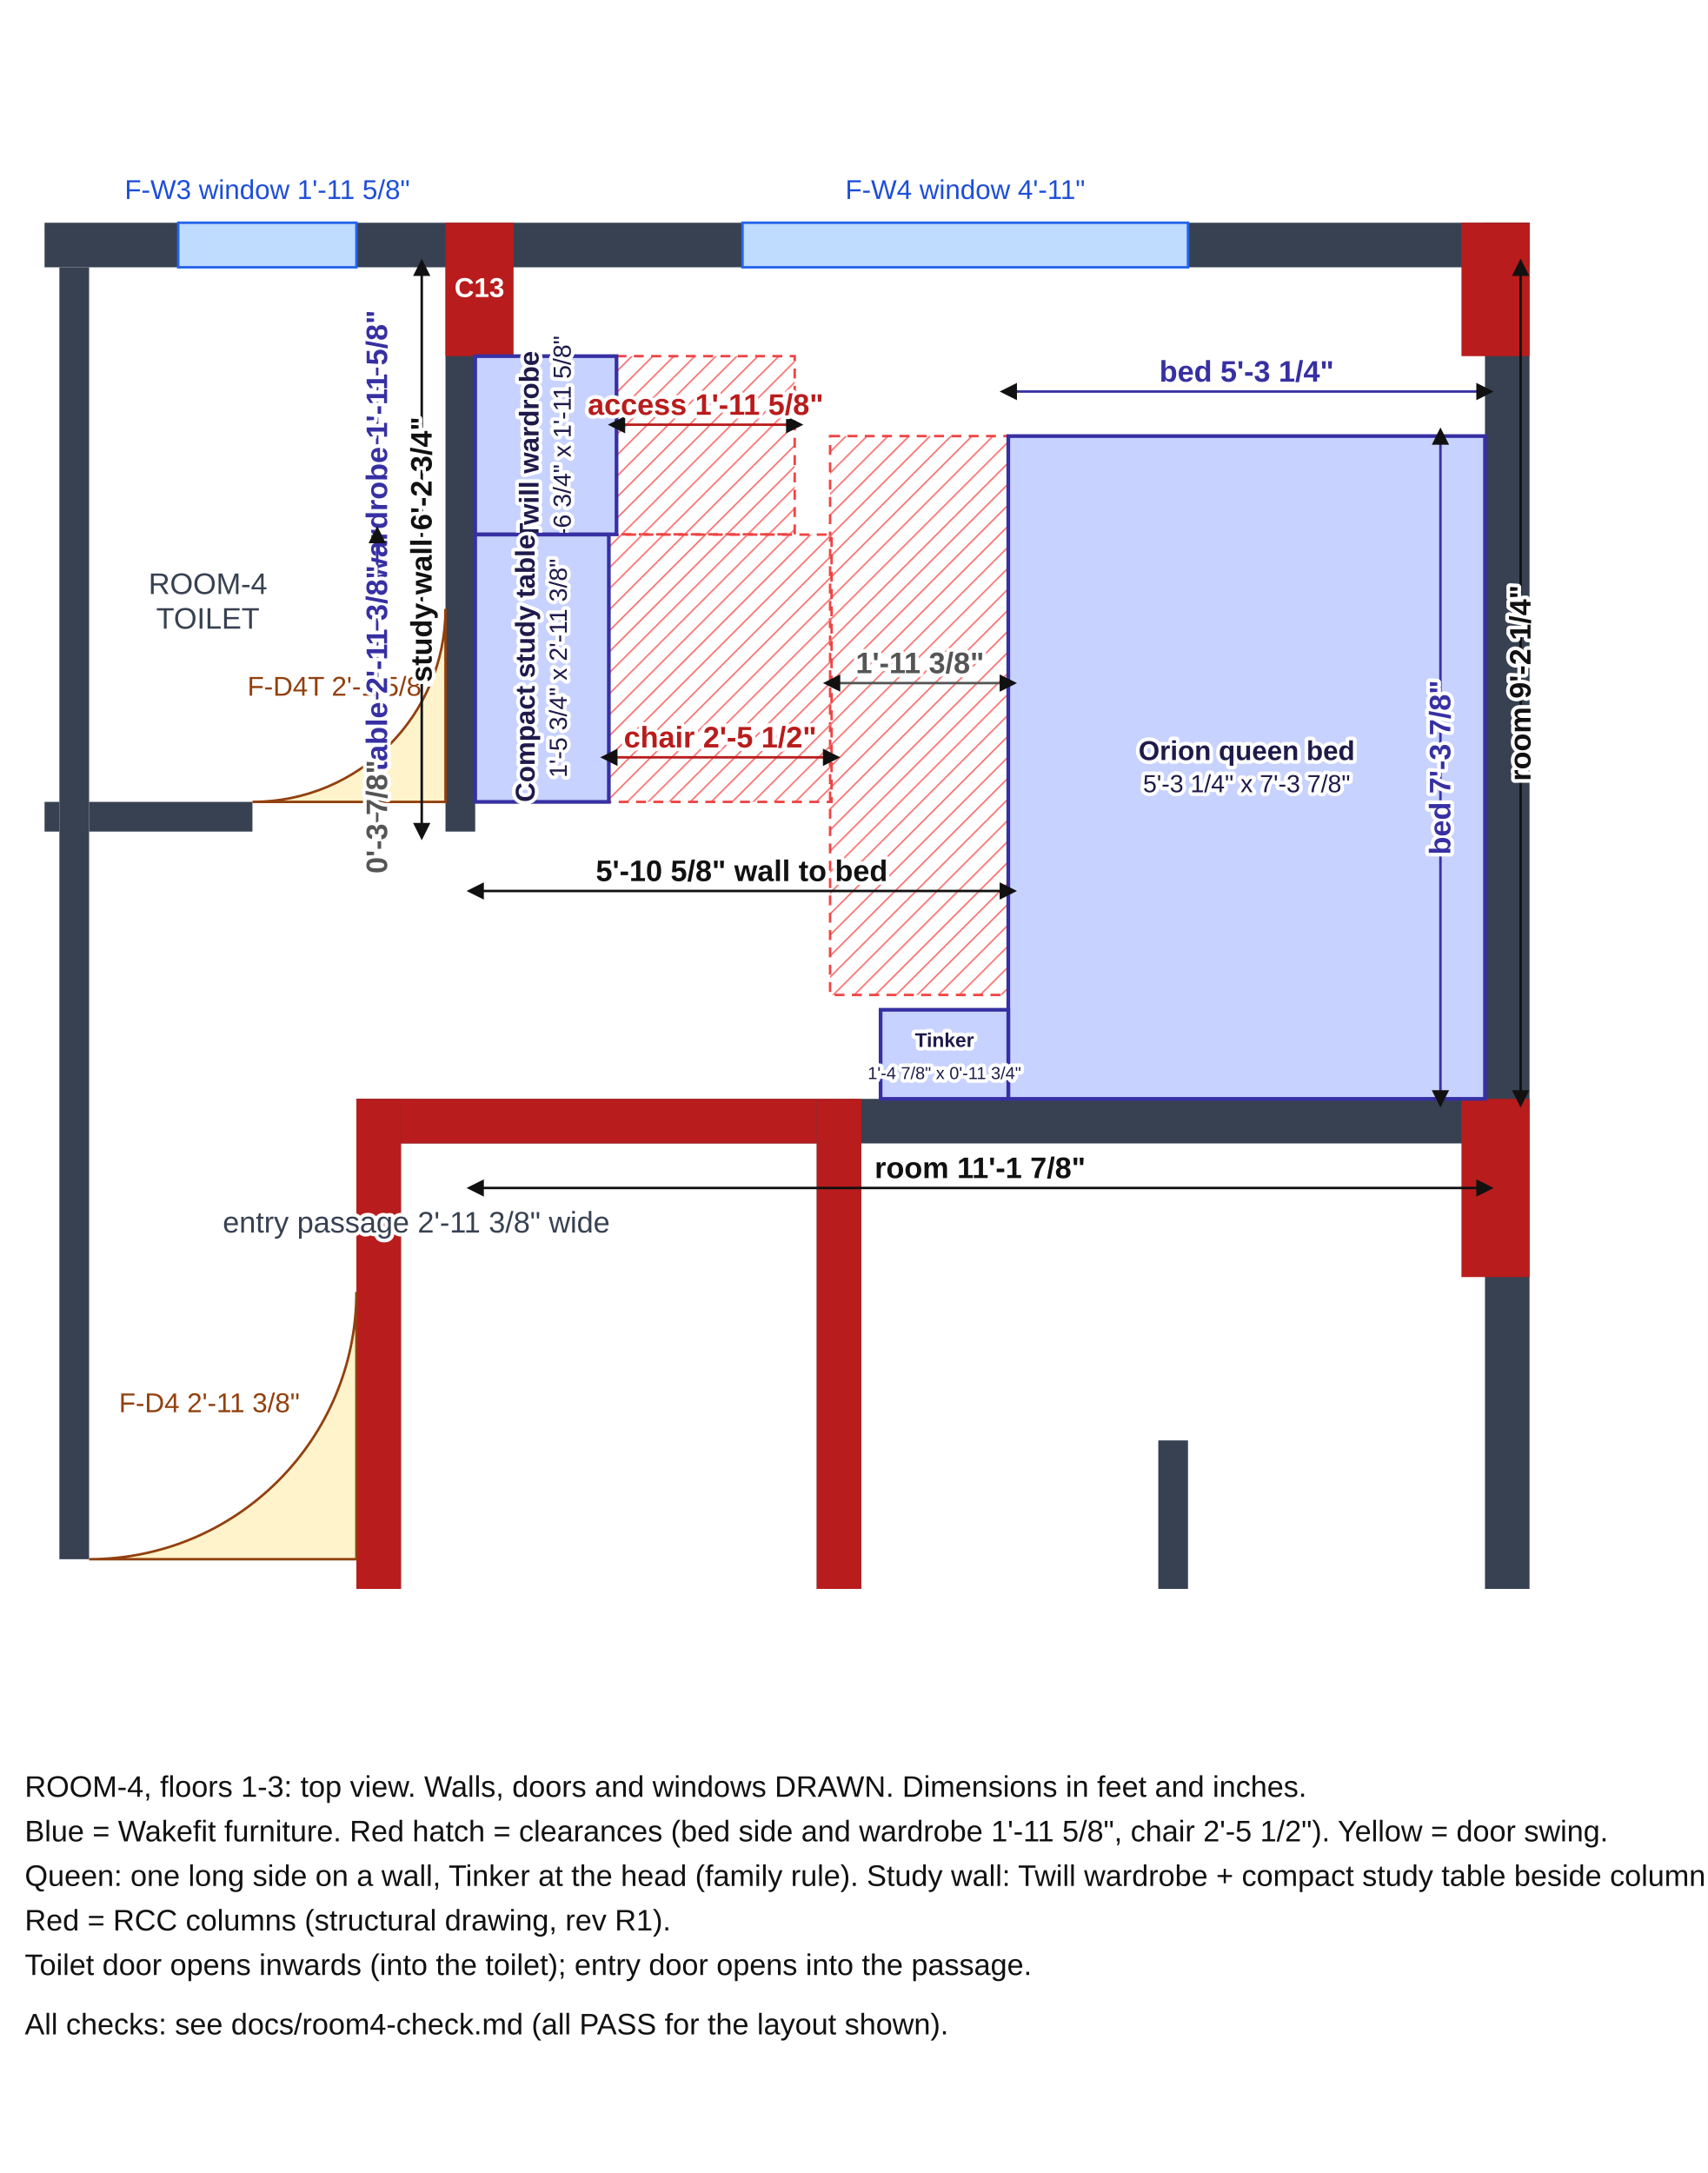
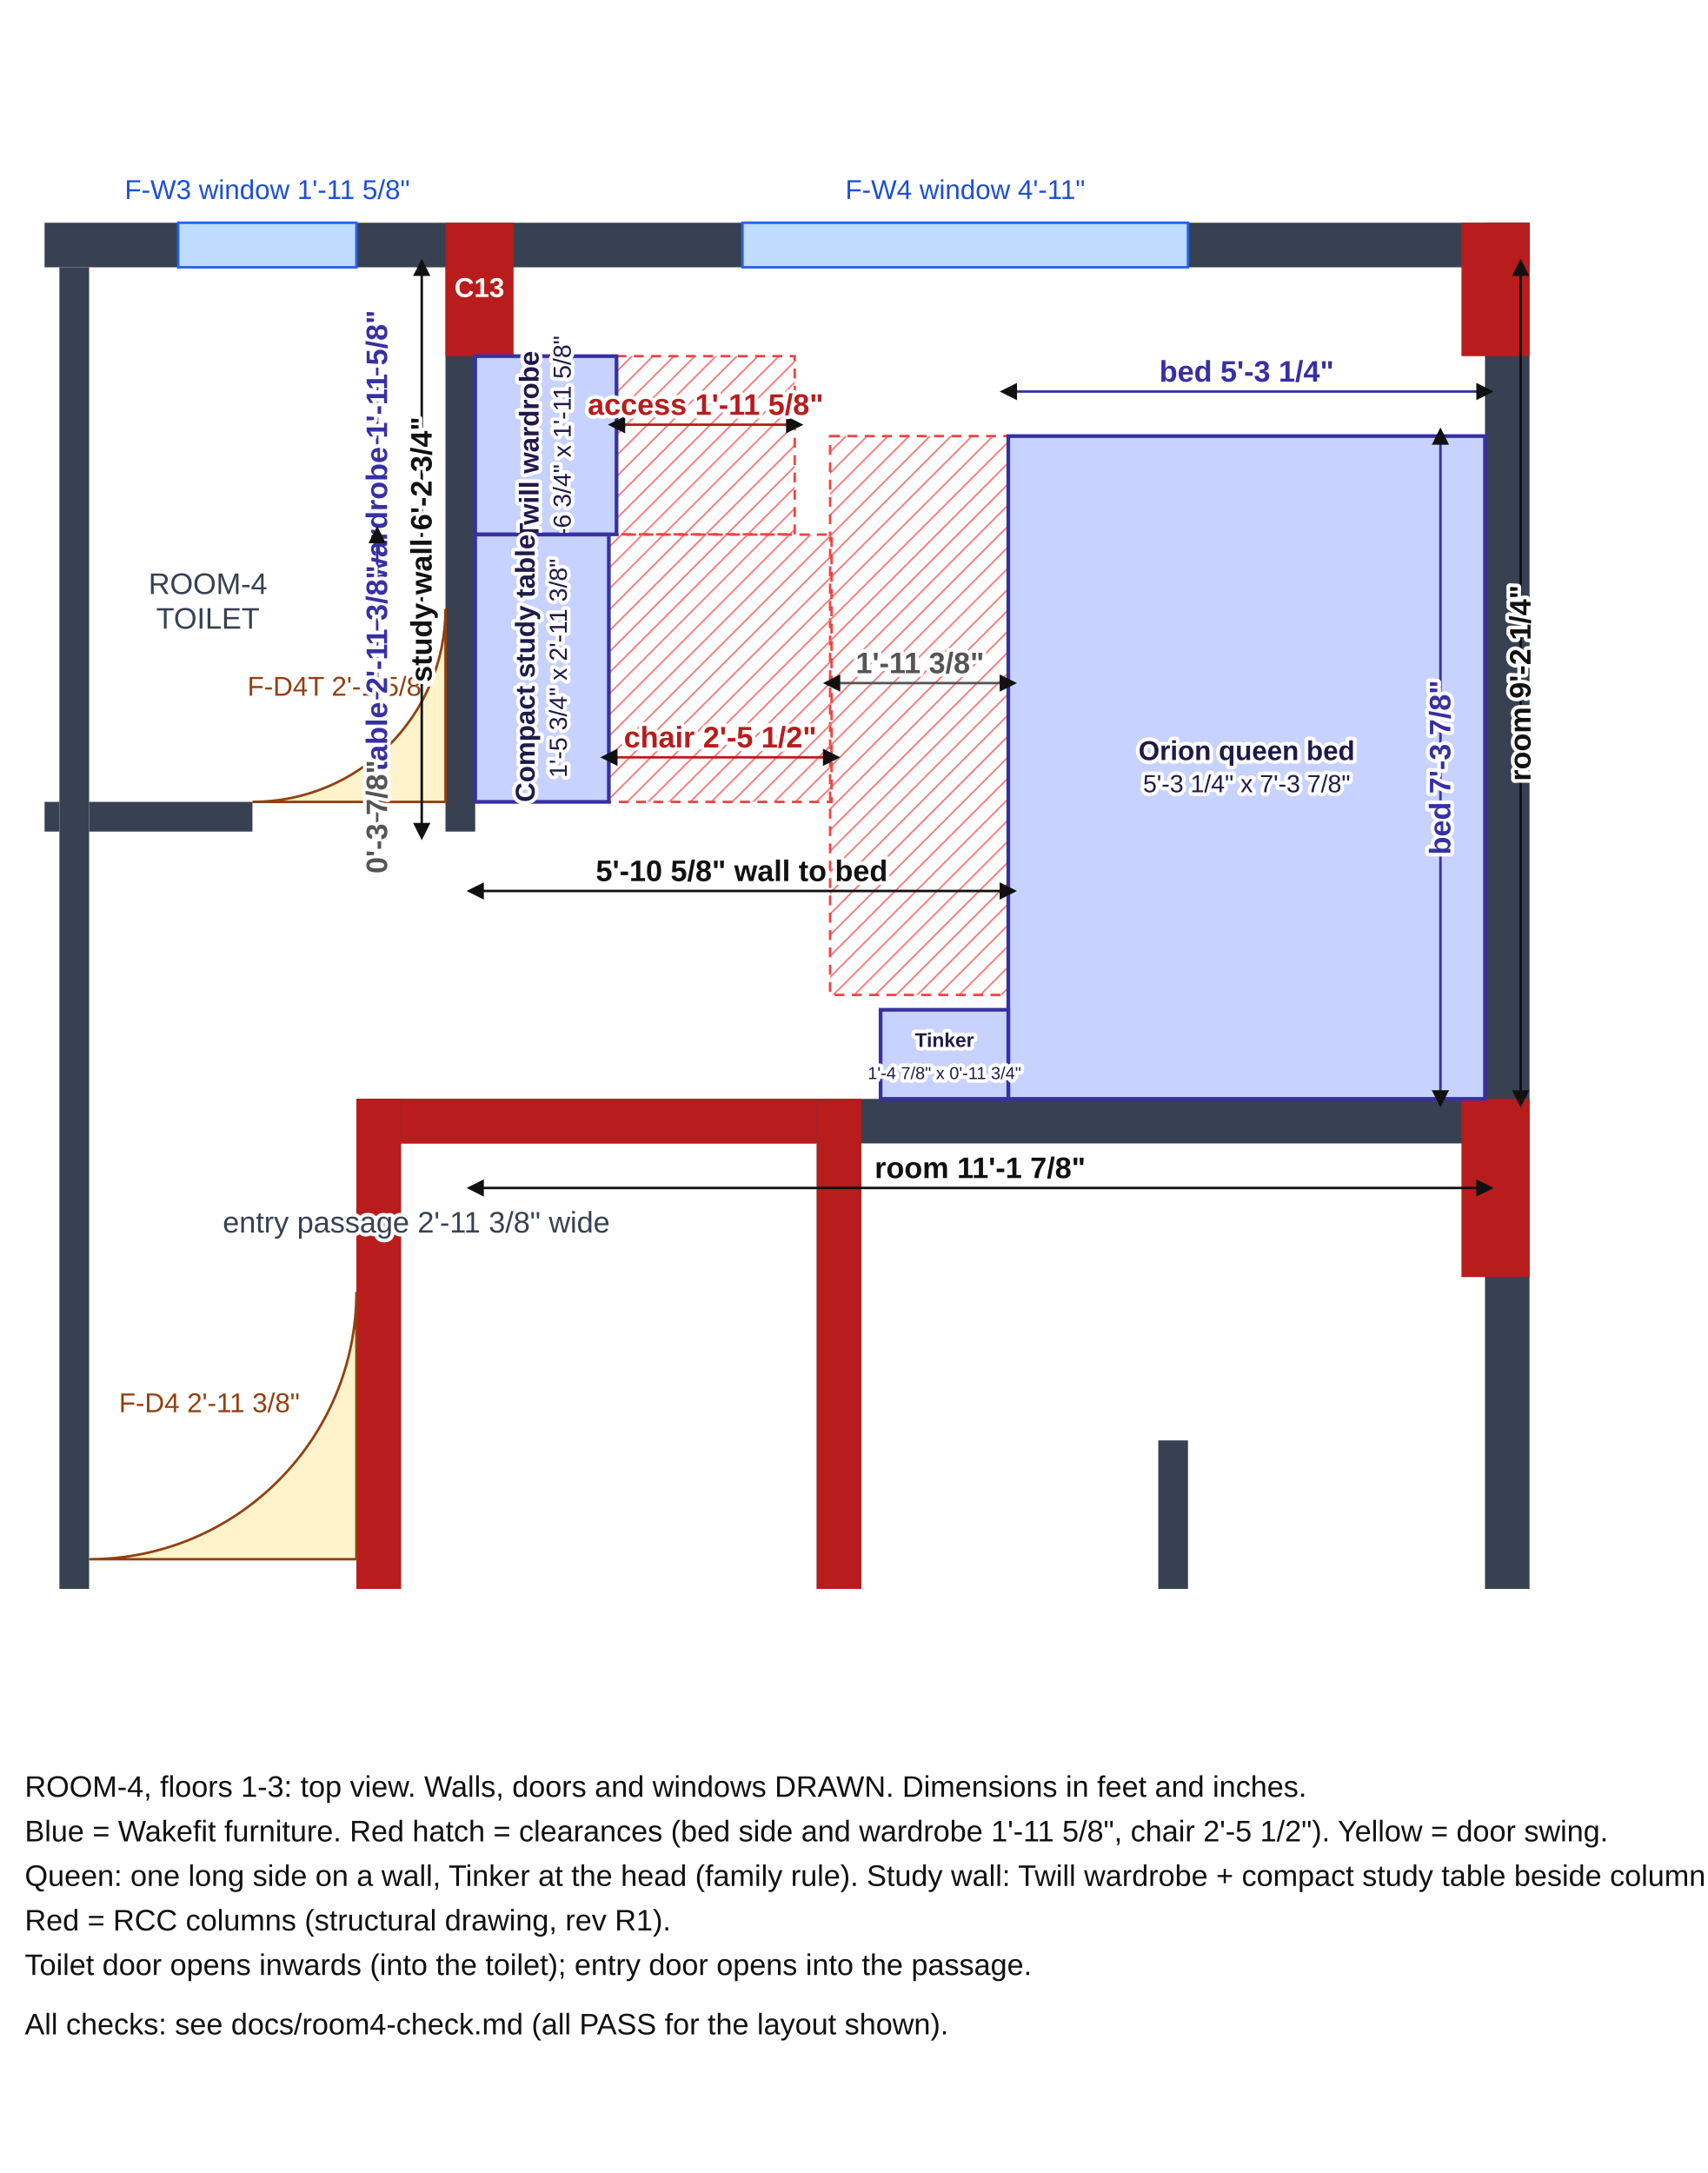
<svg xmlns="http://www.w3.org/2000/svg" viewBox="0 0 690 878" width="690" height="878" font-family="Arial, Helvetica, sans-serif">
  <rect width="100%" height="100%" fill="#ffffff" />
  <style>text{paint-order:stroke;stroke:#ffffff;stroke-width:3px;stroke-linejoin:round}</style>
  <defs>
    <pattern id="h" width="6" height="6" patternUnits="userSpaceOnUse" patternTransform="rotate(45)">
      <line x1="0" y1="0" x2="0" y2="6" stroke="#f87171" stroke-width="1.2" />
    </pattern>
    <marker id="a" viewBox="0 0 10 10" refX="5" refY="5" markerWidth="7" markerHeight="7" orient="auto-start-reverse">
      <path d="M0,0 L10,5 L0,10 z" fill="#111" />
    </marker>
  </defs>
  <rect x="18.0" y="90.0" width="600.0" height="18.0" fill="#374151" />
  <rect x="600.0" y="90.0" width="18.0" height="552.0" fill="#374151" />
-   <rect x="24.0" y="108.0" width="12.0" height="522.0" fill="#374151" />
  <rect x="18.0" y="324.0" width="6.0" height="12.0" fill="#374151" />
  <rect x="36.0" y="324.0" width="66.0" height="12.0" fill="#374151" />
  <rect x="180.0" y="108.0" width="12.0" height="228.0" fill="#374151" />
  <rect x="144.0" y="444.0" width="456.0" height="18.0" fill="#374151" />
  <rect x="144.0" y="444.0" width="18.0" height="198.0" fill="#374151" />
  <rect x="330.0" y="462.0" width="18.0" height="180.0" fill="#374151" />
  <rect x="468.0" y="582.0" width="12.0" height="60.0" fill="#374151" />
+   <rect x="24.0" y="108.0" width="12.0" height="534.0" fill="#374151" />
  <rect x="144.0" y="444.0" width="18.0" height="198.0" fill="#b91c1c" />
  <rect x="162.0" y="444.0" width="168.0" height="18.0" fill="#b91c1c" />
  <rect x="330.0" y="444.0" width="18.0" height="198.0" fill="#b91c1c" />
  <rect x="590.5" y="444.0" width="27.5" height="72.0" fill="#b91c1c" />
  <rect x="180.0" y="90.0" width="27.5" height="53.9" fill="#b91c1c" />
  <rect x="590.5" y="90.0" width="27.5" height="53.9" fill="#b91c1c" />
  <rect x="72.0" y="90.0" width="72.0" height="18.0" fill="#bfdbfe" stroke="#2563eb" />
  <text x="108.0" y="80.4" font-size="11" text-anchor="middle" fill="#1d4ed8">F-W3 window 1'-11 5/8"</text>
  <rect x="300.0" y="90.0" width="180.0" height="18.0" fill="#bfdbfe" stroke="#2563eb" />
  <text x="390.0" y="80.4" font-size="11" text-anchor="middle" fill="#1d4ed8">F-W4 window 4'-11"</text>
  <path d="M144.0,630.0 L144.0,522.0 A108.0,108.0 0 0 1 36.0,630.0 Z" fill="#fde68a" fill-opacity="0.45" stroke="#92400e" />
  <text x="84.6" y="570.6" font-size="11" text-anchor="middle" fill="#92400e">F-D4 2'-11 3/8"</text>
  <path d="M180.0,324.0 L180.0,246.0 A78.0,78.0 0 0 1 102.0,324.0 Z" fill="#fde68a" fill-opacity="0.45" stroke="#92400e" />
  <text x="137.1" y="281.1" font-size="11" text-anchor="middle" fill="#92400e">F-D4T 2'-1 5/8"</text>
  <rect x="335.4" y="176.2" width="72.0" height="225.8" fill="url(#h)" stroke="#ef4444" stroke-dasharray="4 3" />
  <rect x="249.1" y="143.9" width="72.0" height="72.0" fill="url(#h)" stroke="#ef4444" stroke-dasharray="4 3" />
  <rect x="246.0" y="216.0" width="90.0" height="108.0" fill="url(#h)" stroke="#ef4444" stroke-dasharray="4 3" />
  <rect x="407.4" y="176.2" width="192.6" height="267.8" fill="#c7d2fe" stroke="#3730a3" stroke-width="1.5" />
  <text x="503.7" y="307.1" font-size="11" text-anchor="middle" font-weight="bold" fill="#1e1b4b">Orion queen bed</text>
  <text x="503.7" y="320.1" font-size="10" text-anchor="middle" fill="#1e1b4b">5'-3 1/4" x 7'-3 7/8"</text>
  <rect x="355.8" y="408.0" width="51.6" height="36.0" fill="#c7d2fe" stroke="#3730a3" stroke-width="1.5" />
  <text x="381.6" y="423.0" font-size="8" text-anchor="middle" font-weight="bold" fill="#1e1b4b">Tinker</text>
  <text x="381.6" y="436.0" font-size="7" text-anchor="middle" fill="#1e1b4b">1'-4 7/8" x 0'-11 3/4"</text>
  <rect x="192.0" y="143.9" width="57.1" height="72.0" fill="#c7d2fe" stroke="#3730a3" stroke-width="1.5" />
  <text x="220.6" y="176.9" font-size="11" text-anchor="middle" font-weight="bold" fill="#1e1b4b" transform="rotate(-90 220.6 179.9)">Twill wardrobe</text>
  <text x="220.6" y="189.9" font-size="10" text-anchor="middle" fill="#1e1b4b" transform="rotate(-90 220.6 179.9)">1'-6 3/4" x 1'-11 5/8"</text>
  <rect x="192.0" y="216.0" width="54.0" height="108.0" fill="#c7d2fe" stroke="#3730a3" stroke-width="1.5" />
  <text x="219.0" y="267.0" font-size="11" text-anchor="middle" font-weight="bold" fill="#1e1b4b" transform="rotate(-90 219.0 270.0)">Compact study table</text>
  <text x="219.0" y="280.0" font-size="10" text-anchor="middle" fill="#1e1b4b" transform="rotate(-90 219.0 270.0)">1'-5 3/4" x 2'-11 3/8"</text>
  <line x1="192.0" y1="480.0" x2="600.0" y2="480.0" stroke="#111" marker-start="url(#a)" marker-end="url(#a)" />
  <text x="396.0" y="476.0" font-size="12" text-anchor="middle" fill="#111" font-weight="bold">room 11'-1 7/8"</text>
  <line x1="614.4" y1="108.0" x2="614.4" y2="444.0" stroke="#111" marker-start="url(#a)" marker-end="url(#a)" />
  <text x="618.4" y="276.0" font-size="12" fill="#111" font-weight="bold" transform="rotate(-90 618.4 276.0)" text-anchor="middle">room 9'-2 1/4"</text>
  <line x1="170.4" y1="108.0" x2="170.4" y2="336.0" stroke="#111" marker-start="url(#a)" marker-end="url(#a)" />
  <text x="174.4" y="222.0" font-size="12" fill="#111" font-weight="bold" transform="rotate(-90 174.4 222.0)" text-anchor="middle">study wall 6'-2 3/4"</text>
  <text x="193.7" y="120.0" font-size="11" font-weight="bold" fill="#fff" style="stroke:none" text-anchor="middle">C13</text>
  <line x1="152.4" y1="143.9" x2="152.4" y2="215.9" stroke="#3730a3" marker-start="url(#a)" marker-end="url(#a)" />
  <text x="156.4" y="179.9" font-size="12" fill="#3730a3" font-weight="bold" transform="rotate(-90 156.4 179.9)" text-anchor="middle">wardrobe 1'-11 5/8"</text>
  <line x1="152.4" y1="216.0" x2="152.4" y2="324.0" stroke="#3730a3" marker-start="url(#a)" marker-end="url(#a)" />
  <text x="156.4" y="270.0" font-size="12" fill="#3730a3" font-weight="bold" transform="rotate(-90 156.4 270.0)" text-anchor="middle">table 2'-11 3/8"</text>
  <line x1="152.4" y1="324.0" x2="152.4" y2="336.0" stroke="#555" marker-start="url(#a)" marker-end="url(#a)" />
  <text x="156.4" y="330.0" font-size="12" fill="#555" font-weight="bold" transform="rotate(-90 156.4 330.0)" text-anchor="middle">0'-3 7/8"</text>
  <line x1="192.0" y1="360.0" x2="407.4" y2="360.0" stroke="#111" marker-start="url(#a)" marker-end="url(#a)" />
  <text x="299.7" y="356.0" font-size="12" text-anchor="middle" fill="#111" font-weight="bold">5'-10 5/8" wall to bed</text>
  <line x1="407.4" y1="158.2" x2="600.0" y2="158.2" stroke="#3730a3" marker-start="url(#a)" marker-end="url(#a)" />
  <text x="503.7" y="154.2" font-size="12" text-anchor="middle" fill="#3730a3" font-weight="bold">bed 5'-3 1/4"</text>
  <line x1="582.0" y1="176.2" x2="582.0" y2="444.0" stroke="#3730a3" marker-start="url(#a)" marker-end="url(#a)" />
  <text x="586.0" y="310.1" font-size="12" fill="#3730a3" font-weight="bold" transform="rotate(-90 586.0 310.1)" text-anchor="middle">bed 7'-3 7/8"</text>
  <line x1="246.0" y1="306.0" x2="336.0" y2="306.0" stroke="#b91c1c" marker-start="url(#a)" marker-end="url(#a)" />
  <text x="291.0" y="302.0" font-size="12" text-anchor="middle" fill="#b91c1c" font-weight="bold">chair 2'-5 1/2"</text>
  <line x1="336.0" y1="276.0" x2="407.4" y2="276.0" stroke="#555" marker-start="url(#a)" marker-end="url(#a)" />
  <text x="371.7" y="272.0" font-size="12" text-anchor="middle" fill="#555" font-weight="bold">1'-11 3/8"</text>
  <line x1="249.1" y1="171.6" x2="321.1" y2="171.6" stroke="#b91c1c" marker-start="url(#a)" marker-end="url(#a)" />
  <text x="285.1" y="167.6" font-size="12" text-anchor="middle" fill="#b91c1c" font-weight="bold">access 1'-11 5/8"</text>
  <text x="90.0" y="498.0" font-size="12" fill="#374151">entry passage 2'-11 3/8" wide</text>
  <text x="84.0" y="240.0" font-size="12" text-anchor="middle" fill="#374151">ROOM-4</text>
  <text x="84.0" y="254.0" font-size="12" text-anchor="middle" fill="#374151">TOILET</text>
  <text x="10" y="726" font-size="12" fill="#111">ROOM-4, floors 1-3: top view. Walls, doors and windows DRAWN. Dimensions in feet and inches.</text>
  <text x="10" y="744" font-size="12" fill="#111">Blue = Wakefit furniture. Red hatch = clearances (bed side and wardrobe 1'-11 5/8", chair 2'-5 1/2"). Yellow = door swing.</text>
  <text x="10" y="762" font-size="12" fill="#111">Queen: one long side on a wall, Tinker at the head (family rule). Study wall: Twill wardrobe + compact study table beside column C13.</text>
  <text x="10" y="780" font-size="12" fill="#111">Red = RCC columns (structural drawing, rev R1).</text>
  <text x="10" y="798" font-size="12" fill="#111">Toilet door opens inwards (into the toilet); entry door opens into the passage.</text>
  <text x="10" y="822" font-size="12" fill="#111">All checks: see docs/room4-check.md (all PASS for the layout shown).</text>
</svg>
